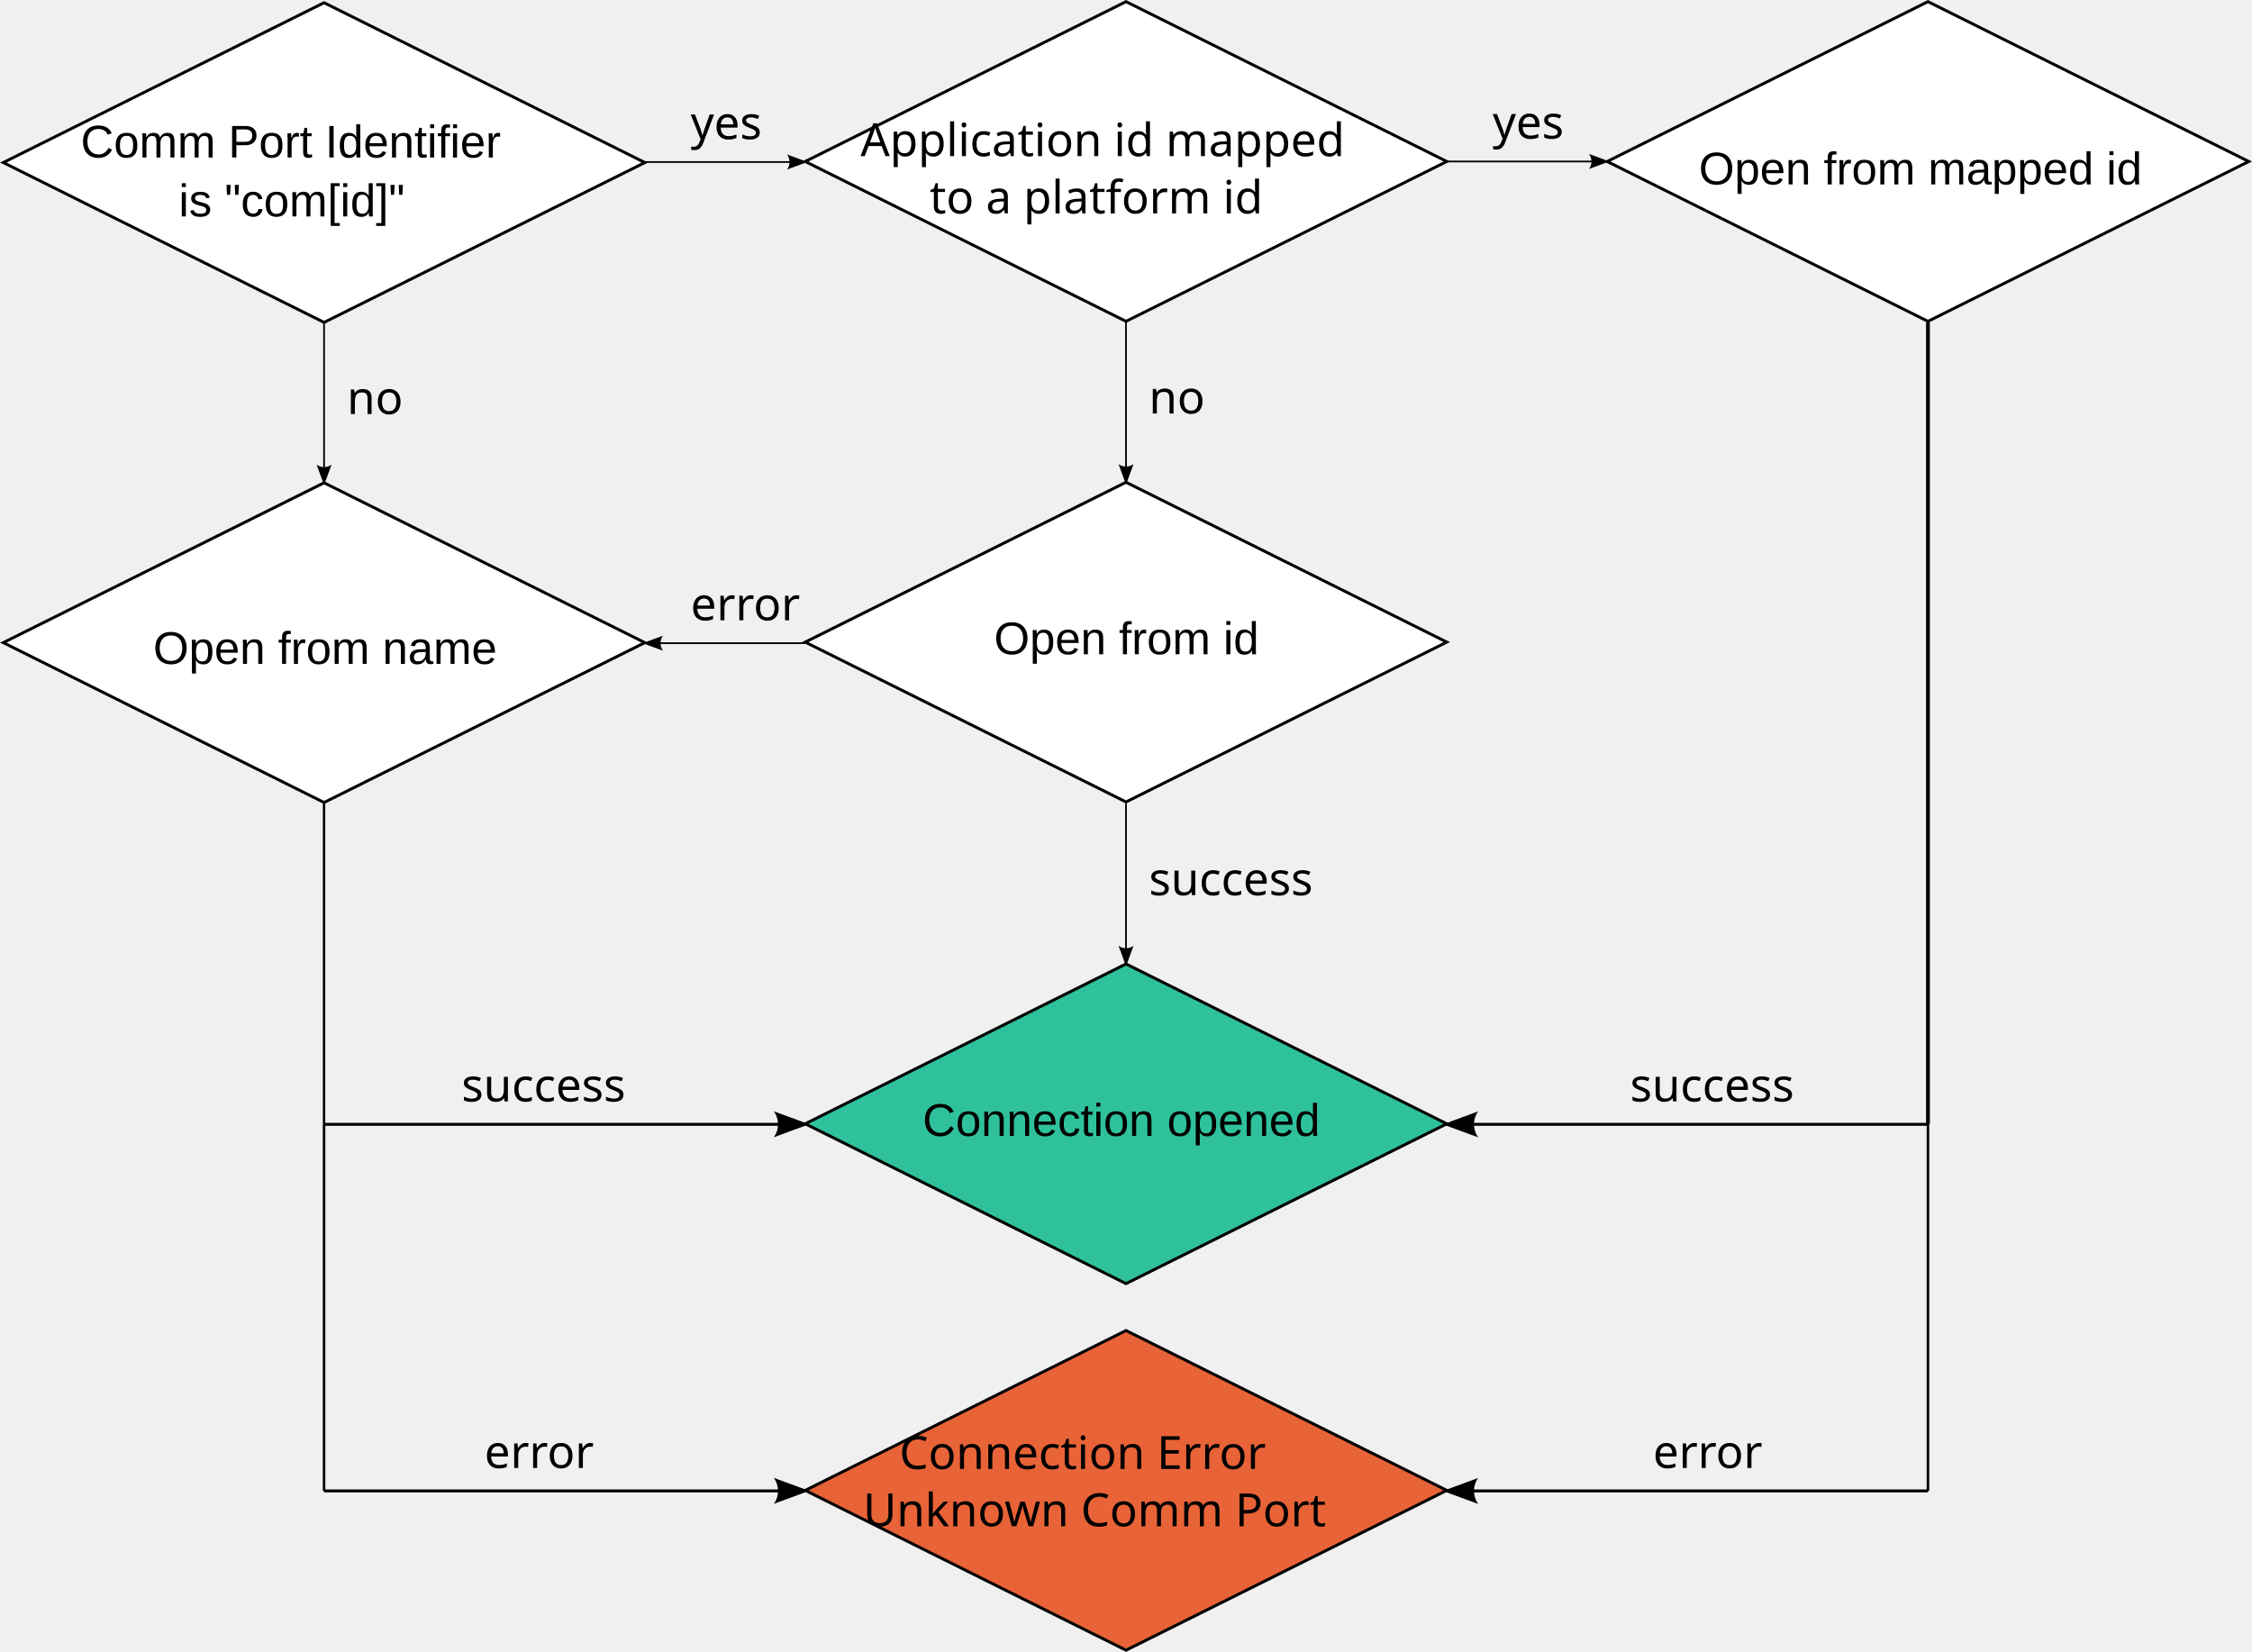
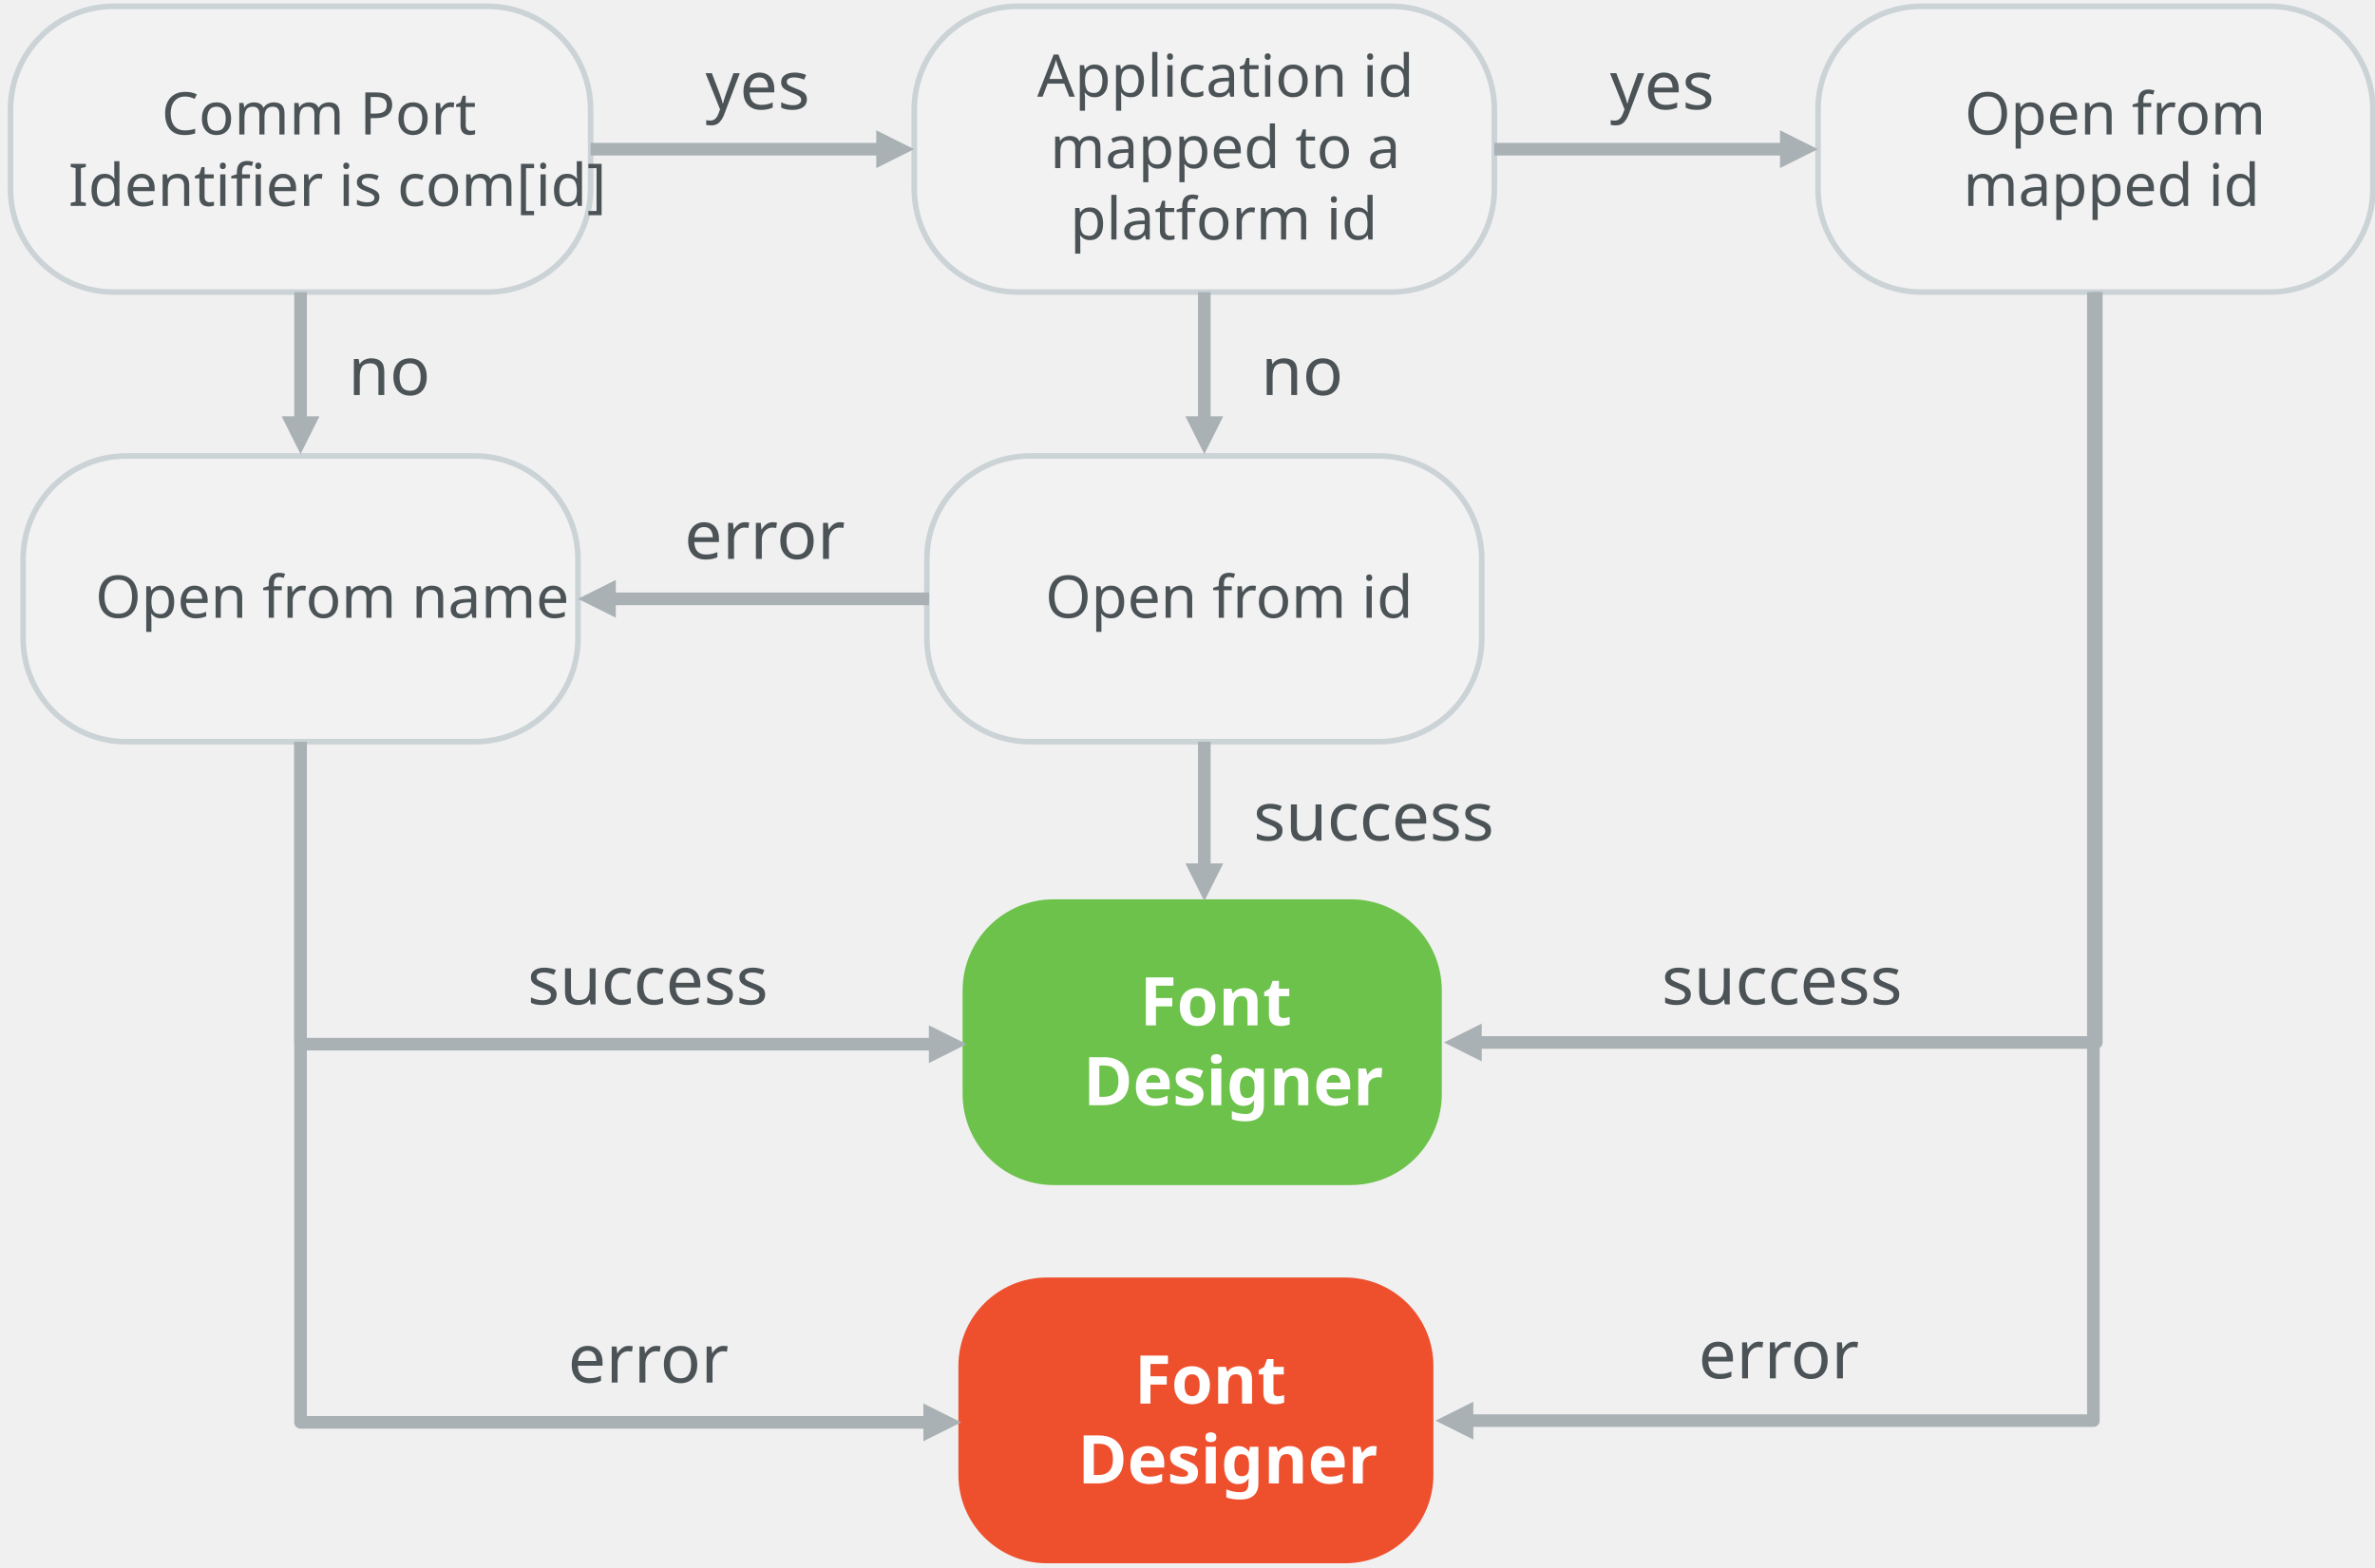
- <svg xmlns="http://www.w3.org/2000/svg" width="1965.707" height="1441.914" id="svg3400" version="1.1">
-   <defs id="defs3402">
-     <marker refX="0" refY="0" orient="auto" id="Arrow2Lend" style="overflow:visible">
-       <path d="M 8.719,4.034 -2.207,0.016 8.719,-4.002 c -1.745,2.372 -1.735,5.617 -6e-7,8.035 z" transform="matrix(-1.1,0,0,-1.1,-1.1,0)" id="path4751" style="fill-rule:evenodd;stroke-width:0.625;stroke-linejoin:round" />
-     </marker>
-     <marker refX="0" refY="0" orient="auto" id="marker3208" style="overflow:visible">
-       <path d="M 8.719,4.034 -2.207,0.016 8.719,-4.002 c -1.745,2.372 -1.735,5.617 -6e-7,8.035 z" transform="matrix(-1.1,0,0,-1.1,-1.1,0)" id="path3210" style="fill-rule:evenodd;stroke-width:0.625;stroke-linejoin:round" />
-     </marker>
-     <marker refX="0" refY="0" orient="auto" id="marker3212" style="overflow:visible">
-       <path d="M 8.719,4.034 -2.207,0.016 8.719,-4.002 c -1.745,2.372 -1.735,5.617 -6e-7,8.035 z" transform="matrix(-1.1,0,0,-1.1,-1.1,0)" id="path3214" style="fill-rule:evenodd;stroke-width:0.625;stroke-linejoin:round" />
-     </marker>
-     <marker refX="0" refY="0" orient="auto" id="marker3216" style="overflow:visible">
-       <path d="M 8.719,4.034 -2.207,0.016 8.719,-4.002 c -1.745,2.372 -1.735,5.617 -6e-7,8.035 z" transform="matrix(-1.1,0,0,-1.1,-1.1,0)" id="path3218" style="fill-rule:evenodd;stroke-width:0.625;stroke-linejoin:round" />
-     </marker>
-     <marker refX="0" refY="0" orient="auto" id="marker3220" style="overflow:visible">
-       <path d="M 8.719,4.034 -2.207,0.016 8.719,-4.002 c -1.745,2.372 -1.735,5.617 -6e-7,8.035 z" transform="matrix(-1.1,0,0,-1.1,-1.1,0)" id="path3222" style="fill-rule:evenodd;stroke-width:0.625;stroke-linejoin:round" />
-     </marker>
-     <marker refX="0" refY="0" orient="auto" id="marker3224" style="overflow:visible">
-       <path d="M 8.719,4.034 -2.207,0.016 8.719,-4.002 c -1.745,2.372 -1.735,5.617 -6e-7,8.035 z" transform="matrix(-1.1,0,0,-1.1,-1.1,0)" id="path3226" style="fill-rule:evenodd;stroke-width:0.625;stroke-linejoin:round" />
-     </marker>
-     <marker refX="0" refY="0" orient="auto" id="marker3228" style="overflow:visible">
-       <path d="M 8.719,4.034 -2.207,0.016 8.719,-4.002 c -1.745,2.372 -1.735,5.617 -6e-7,8.035 z" transform="matrix(-1.1,0,0,-1.1,-1.1,0)" id="path3230" style="fill-rule:evenodd;stroke-width:0.625;stroke-linejoin:round" />
-     </marker>
-     <marker refX="0" refY="0" orient="auto" id="marker3232" style="overflow:visible">
-       <path d="M 8.719,4.034 -2.207,0.016 8.719,-4.002 c -1.745,2.372 -1.735,5.617 -6e-7,8.035 z" transform="matrix(-1.1,0,0,-1.1,-1.1,0)" id="path3234" style="fill-rule:evenodd;stroke-width:0.625;stroke-linejoin:round" />
-     </marker>
-     <marker refX="0" refY="0" orient="auto" id="marker3236" style="overflow:visible">
-       <path d="M 8.719,4.034 -2.207,0.016 8.719,-4.002 c -1.745,2.372 -1.735,5.617 -6e-7,8.035 z" transform="matrix(-1.1,0,0,-1.1,-1.1,0)" id="path3238" style="fill-rule:evenodd;stroke-width:0.625;stroke-linejoin:round" />
-     </marker>
-     <marker refX="0" refY="0" orient="auto" id="marker3240" style="overflow:visible">
-       <path d="M 8.719,4.034 -2.207,0.016 8.719,-4.002 c -1.745,2.372 -1.735,5.617 -6e-7,8.035 z" transform="matrix(-1.1,0,0,-1.1,-1.1,0)" id="path3242" style="fill-rule:evenodd;stroke-width:0.625;stroke-linejoin:round" />
-     </marker>
+ <svg xmlns="http://www.w3.org/2000/svg" width="565" height="373" overflow="hidden">
+   <defs>
+     <clipPath id="clip0">
+       <path d="M362 84 927 84 927 457 362 457Z" fill-rule="evenodd" clip-rule="evenodd" />
+     </clipPath>
  </defs>
-   <g id="layer1" transform="translate(1997.142,922.886)">
-     <g transform="matrix(0.3897601,0,0,0.3524057,-1374.668,-838.5989)" id="layer1-1">
-       <text x="99" y="74.362" id="text3928" xml:space="preserve" style="font-size:40px;font-style:normal;font-weight:normal;line-height:125%;letter-spacing:0px;word-spacing:0px;fill:#000000;fill-opacity:1;stroke:none;font-family:Sans">
-         <tspan x="99" y="74.362" id="tspan3930" />
-       </text>
-       <g transform="matrix(2.228715,0,0,1.780073,1691.634,1023.646)" id="g4309">
-         <g transform="matrix(1.342421,0,0,0.6872866,-1292.563,-572.7076)" id="g4309-1">
-           <rect width="402.987" height="402.987" x="-193.421" y="-31.312" transform="matrix(0.5958353,-0.8031067,0.5958353,0.8031067,0,0)" id="rect2985" style="fill:#ffffff;fill-opacity:1;stroke:#000000;stroke-width:4.118;stroke-miterlimit:4;stroke-opacity:1;stroke-dasharray:none;stroke-dashoffset:0" />
-         </g>
-       </g>
-       <g transform="translate(664.9288,1483.217)" id="g3990-2-3" />
-     </g>
-     <text x="-1715.536" y="-785.408" id="text4104-9" xml:space="preserve" style="font-size:40px;font-style:normal;font-variant:normal;font-weight:normal;font-stretch:normal;line-height:125%;letter-spacing:0px;word-spacing:0px;writing-mode:lr-tb;text-anchor:middle;fill:#000000;fill-opacity:1;stroke:none;font-family:Arial;-inkscape-font-specification:Arial">
-       <tspan x="-1715.536" y="-785.408" id="tspan4106-2">Comm Port Identifier</tspan>
+   <g clip-path="url(#clip0)" transform="translate(-362 -84)">
+     <path d="M579.5 110.053C579.5 96.493 590.493 85.5 604.053 85.5L692.947 85.5C706.507 85.5 717.5 96.493 717.5 110.053L717.5 128.947C717.5 142.507 706.507 153.5 692.947 153.5L604.053 153.5C590.493 153.5 579.5 142.507 579.5 128.947Z" stroke="#CBD3D7" stroke-width="1.333" stroke-linejoin="round" stroke-miterlimit="10" fill="#F2F2F2" fill-rule="evenodd" />
+     <text fill="#4B5357" font-family="Source Sans Pro,Source Sans Pro_MSFontService,sans-serif" font-weight="300" font-size="14" transform="translate(608.75 107)">Application id <tspan x="3.08" y="17">mapped to a </tspan>
+       <tspan x="7.833" y="34">platform id</tspan>
    </text>
-     <text x="-1714.667" y="-733.979" xml:space="preserve" style="font-size:40px;font-style:normal;font-variant:normal;font-weight:normal;font-stretch:normal;line-height:125%;letter-spacing:0px;word-spacing:0px;writing-mode:lr-tb;text-anchor:middle;fill:#000000;fill-opacity:1;stroke:none;font-family:Arial;-inkscape-font-specification:Arial" id="text3106">
-       <tspan x="-1714.667" y="-733.979" id="tspan3108">is "com[id]"</tspan>
+     <path d="M591 319.674C591 307.704 600.704 298 612.674 298L683.326 298C695.296 298 705 307.704 705 319.674L705 344.326C705 356.296 695.296 366 683.326 366L612.674 366C600.704 366 591 356.296 591 344.326Z" fill="#6CC24A" fill-rule="evenodd" />
+     <text fill="#FFFFFF" font-family="Source Sans Pro,Source Sans Pro_MSFontService,sans-serif" font-weight="700" font-size="16" transform="translate(633.167 328)">Font <tspan x="-13.5" y="19">Designer</tspan>
    </text>
-     <path d="m -1714.286,-641.458 0,140" id="path4704" style="fill:none;stroke:#000000;stroke-width:1.481;stroke-linecap:butt;stroke-linejoin:miter;stroke-miterlimit:4;stroke-opacity:1;stroke-dasharray:none;marker-start:none;marker-end:url(#Arrow2Lend)" />
-     <path d="m -1434.286,-781.458 140,0" id="path4704-3" style="fill:none;stroke:#000000;stroke-width:1.481;stroke-linecap:butt;stroke-linejoin:miter;stroke-miterlimit:4;stroke-opacity:1;stroke-dasharray:none;marker-start:none;marker-end:url(#Arrow2Lend)" />
-     <path d="m -1014.286,-641.923 0,140" id="path4704-3-7" style="fill:none;stroke:#000000;stroke-width:1.481;stroke-linecap:butt;stroke-linejoin:miter;stroke-miterlimit:4;stroke-opacity:1;stroke-dasharray:none;marker-start:none;marker-end:url(#Arrow2Lend)" />
-     <path d="m -734.286,-781.923 140,0" id="path4704-3-9" style="fill:none;stroke:#000000;stroke-width:1.481;stroke-linecap:butt;stroke-linejoin:miter;stroke-miterlimit:4;stroke-opacity:1;stroke-dasharray:none;marker-start:none;marker-end:url(#Arrow2Lend)" />
-     <text x="-1394.286" y="-801.458" id="text3284" xml:space="preserve" style="font-size:40px;font-style:normal;font-weight:normal;line-height:125%;letter-spacing:0px;word-spacing:0px;fill:#000000;fill-opacity:1;stroke:none;font-family:Sans">
-       <tspan x="-1394.286" y="-801.458" id="tspan3286">yes</tspan>
+     <path d="M590 409.034C590 397.417 599.417 388 611.034 388L681.966 388C693.583 388 703 397.417 703 409.034L703 434.966C703 446.583 693.583 456 681.966 456L611.034 456C599.417 456 590 446.583 590 434.966Z" fill="#EE502E" fill-rule="evenodd" />
+     <text fill="#FFFFFF" font-family="Source Sans Pro,Source Sans Pro_MSFontService,sans-serif" font-weight="700" font-size="16" transform="translate(631.859 418)">Font <tspan x="-13.5" y="19">Designer</tspan>
    </text>
-     <text x="-694.286" y="-801.923" id="text3284-2" xml:space="preserve" style="font-size:40px;font-style:normal;font-weight:normal;line-height:125%;letter-spacing:0px;word-spacing:0px;fill:#000000;fill-opacity:1;stroke:none;font-family:Sans">
-       <tspan x="-694.286" y="-801.923" id="tspan3286-7">yes</tspan>
+     <path d="M364.5 110.053C364.5 96.493 375.493 85.5 389.053 85.5L477.947 85.5C491.507 85.5 502.5 96.493 502.5 110.053L502.5 128.947C502.5 142.507 491.507 153.5 477.947 153.5L389.053 153.5C375.493 153.5 364.5 142.507 364.5 128.947Z" stroke="#CBD3D7" stroke-width="1.333" stroke-linejoin="round" stroke-miterlimit="10" fill="#F2F2F2" fill-rule="evenodd" />
+     <text fill="#4B5357" font-family="Source Sans Pro,Source Sans Pro_MSFontService,sans-serif" font-weight="300" font-size="14" transform="translate(400.417 116)">Comm Port <tspan x="-22.167" y="17">Identifier is com[id]</tspan>
    </text>
-     <text x="-1694.286" y="-561.458" id="text3284-9" xml:space="preserve" style="font-size:40px;font-style:normal;font-weight:normal;line-height:125%;letter-spacing:0px;word-spacing:0px;fill:#000000;fill-opacity:1;stroke:none;font-family:Sans">
-       <tspan x="-1694.286" y="-561.458" id="tspan3286-5">no</tspan>
+     <path d="M367.5 217.053C367.5 203.493 378.493 192.5 392.053 192.5L474.947 192.5C488.507 192.5 499.5 203.493 499.5 217.053L499.5 235.947C499.5 249.507 488.507 260.5 474.947 260.5L392.053 260.5C378.493 260.5 367.5 249.507 367.5 235.947Z" stroke="#CBD3D7" stroke-width="1.333" stroke-linejoin="round" stroke-miterlimit="10" fill="#F2F2F2" fill-rule="evenodd" />
+     <text fill="#4B5357" font-family="Source Sans Pro,Source Sans Pro_MSFontService,sans-serif" font-weight="300" font-size="14" transform="translate(384.667 231)">Open from name</text>
+     <path d="M794.5 110.053C794.5 96.493 805.493 85.5 819.053 85.5L901.947 85.5C915.507 85.5 926.5 96.493 926.5 110.053L926.5 128.947C926.5 142.507 915.507 153.5 901.947 153.5L819.053 153.5C805.493 153.5 794.5 142.507 794.5 128.947Z" stroke="#CBD3D7" stroke-width="1.333" stroke-linejoin="round" stroke-miterlimit="10" fill="#F2F2F2" fill-rule="evenodd" />
+     <text fill="#4B5357" font-family="Source Sans Pro,Source Sans Pro_MSFontService,sans-serif" font-weight="300" font-size="14" transform="translate(829.391 116)">Open from <tspan x="-0.333" y="17">mapped id</tspan>
    </text>
-     <text x="-994.286" y="-561.924" id="text3284-9-4" xml:space="preserve" style="font-size:40px;font-style:normal;font-weight:normal;line-height:125%;letter-spacing:0px;word-spacing:0px;fill:#000000;fill-opacity:1;stroke:none;font-family:Sans">
-       <tspan x="-994.286" y="-561.924" id="tspan3286-5-3">no</tspan>
-     </text>
-     <g transform="matrix(0.3897601,0,0,0.3524057,-1374.668,-419.5289)" id="layer1-9">
-       <text x="99" y="74.362" id="text3928-0" xml:space="preserve" style="font-size:40px;font-style:normal;font-weight:normal;line-height:125%;letter-spacing:0px;word-spacing:0px;fill:#000000;fill-opacity:1;stroke:none;font-family:Sans">
-         <tspan x="99" y="74.362" id="tspan3930-0" />
-       </text>
-       <g transform="matrix(2.228715,0,0,1.780073,1691.634,1023.646)" id="g4309-6">
-         <g transform="matrix(1.342421,0,0,0.6872866,-1292.563,-572.7076)" id="g4309-1-3">
-           <rect width="402.987" height="402.987" x="-193.421" y="-31.312" transform="matrix(0.5958353,-0.8031067,0.5958353,0.8031067,0,0)" id="rect2985-4" style="fill:#ffffff;fill-opacity:1;stroke:#000000;stroke-width:4.118;stroke-miterlimit:4;stroke-opacity:1;stroke-dasharray:none;stroke-dashoffset:0" />
-         </g>
-       </g>
-       <g transform="translate(664.9288,1483.217)" id="g3990-2-3-4" />
-     </g>
-     <text x="-1863.436" y="-343.328" id="text4104" xml:space="preserve" style="font-size:40px;font-style:normal;font-variant:normal;font-weight:normal;font-stretch:normal;text-align:start;line-height:125%;letter-spacing:0px;word-spacing:0px;writing-mode:lr-tb;text-anchor:start;fill:#000000;fill-opacity:1;stroke:none;font-family:Arial;-inkscape-font-specification:Arial">
-       <tspan x="-1863.436" y="-343.328" id="tspan4106">Open from name</tspan>
-     </text>
-     <g transform="matrix(0.3897601,0,0,0.3524057,-674.6676,-839.5289)" id="layer1-18">
-       <text x="99" y="74.362" id="text3928-49" xml:space="preserve" style="font-size:40px;font-style:normal;font-weight:normal;line-height:125%;letter-spacing:0px;word-spacing:0px;fill:#000000;fill-opacity:1;stroke:none;font-family:Sans">
-         <tspan x="99" y="74.362" id="tspan3930-6" />
-       </text>
-       <g transform="matrix(2.228715,0,0,1.780073,1691.634,1023.646)" id="g4309-37">
-         <g transform="matrix(1.342421,0,0,0.6872866,-1292.563,-572.7076)" id="g4309-1-35">
-           <rect width="402.987" height="402.987" x="-193.421" y="-31.312" transform="matrix(0.5958353,-0.8031067,0.5958353,0.8031067,0,0)" id="rect2985-9" style="fill:#ffffff;fill-opacity:1;stroke:#000000;stroke-width:4.118;stroke-miterlimit:4;stroke-opacity:1;stroke-dasharray:none;stroke-dashoffset:0" />
-         </g>
-       </g>
-       <g transform="translate(664.9288,1483.217)" id="g3990-2-3-8" />
-     </g>
-     <g transform="matrix(0.3897601,0,0,0.3524057,-674.6676,0.4711356)" id="layer1-9-5" style="fill:#2fc19c">
-       <text x="99" y="74.362" id="text3928-0-4" xml:space="preserve" style="font-size:40px;font-style:normal;font-weight:normal;line-height:125%;letter-spacing:0px;word-spacing:0px;fill:#2fc19c;fill-opacity:1;stroke:none;font-family:Sans">
-         <tspan x="99" y="74.362" id="tspan3930-0-2" style="fill:#2fc19c" />
-       </text>
-       <g transform="matrix(2.228715,0,0,1.780073,1691.634,1023.646)" id="g4309-6-0" style="fill:#2fc19c">
-         <g transform="matrix(1.342421,0,0,0.6872866,-1292.563,-572.7076)" id="g4309-1-3-2" style="fill:#2fc19c">
-           <rect width="402.987" height="402.987" x="-193.421" y="-31.312" transform="matrix(0.5958353,-0.8031067,0.5958353,0.8031067,0,0)" id="rect2985-4-6" style="fill:#2fc19c;fill-opacity:1;stroke:#000000;stroke-width:4.118;stroke-miterlimit:4;stroke-opacity:1;stroke-dasharray:none;stroke-dashoffset:0" />
-         </g>
-       </g>
-       <g transform="translate(664.9288,1483.217)" id="g3990-2-3-4-0" style="fill:#2fc19c" />
-     </g>
-     <text x="-1191.835" y="68.672" id="text4104-5" xml:space="preserve" style="font-size:40px;font-style:normal;font-variant:normal;font-weight:normal;font-stretch:normal;text-align:start;line-height:125%;letter-spacing:0px;word-spacing:0px;writing-mode:lr-tb;text-anchor:start;fill:#000000;fill-opacity:1;stroke:none;font-family:Arial;-inkscape-font-specification:Arial">
-       <tspan x="-1191.835" y="68.672" id="tspan4106-4">Connection opened</tspan>
-     </text>
-     <g transform="matrix(0.3897601,0,0,0.3524057,-674.6676,320.4711)" id="layer1-9-5-1" style="fill:#e86337">
-       <text x="99" y="74.362" id="text3928-0-4-2" xml:space="preserve" style="font-size:40px;font-style:normal;font-weight:normal;line-height:125%;letter-spacing:0px;word-spacing:0px;fill:#e86337;fill-opacity:1;stroke:none;font-family:Sans">
-         <tspan x="99" y="74.362" id="tspan3930-0-2-0" style="fill:#e86337" />
-       </text>
-       <g transform="matrix(2.228715,0,0,1.780073,1691.634,1023.646)" id="g4309-6-0-0" style="fill:#e86337">
-         <g transform="matrix(1.342421,0,0,0.6872866,-1292.563,-572.7076)" id="g4309-1-3-2-7" style="fill:#e86337">
-           <rect width="402.987" height="402.987" x="-193.421" y="-31.312" transform="matrix(0.5958353,-0.8031067,0.5958353,0.8031067,0,0)" id="rect2985-4-6-1" style="fill:#e86337;fill-opacity:1;stroke:#000000;stroke-width:4.118;stroke-miterlimit:4;stroke-opacity:1;stroke-dasharray:none;stroke-dashoffset:0" />
-         </g>
-       </g>
-       <g transform="translate(664.9288,1483.217)" id="g3990-2-3-4-0-7" style="fill:#e86337" />
-     </g>
-     <text x="-1015.721" y="359.393" id="text3718" xml:space="preserve" style="font-size:40px;font-style:normal;font-weight:normal;line-height:125%;letter-spacing:0px;word-spacing:0px;text-anchor:middle;fill:#000000;fill-opacity:1;stroke:none;font-family:Sans">
-       <tspan x="-1015.721" y="359.393" id="tspan3720">Connection Error</tspan>
-       <tspan x="-1015.721" y="409.393" id="tspan3856">Unknown Comm Port</tspan>
-     </text>
-     <text x="-1014.227" y="-786.582" id="text3056" xml:space="preserve" style="font-size:40px;font-style:normal;font-weight:normal;line-height:125%;letter-spacing:0px;word-spacing:0px;text-anchor:middle;fill:#000000;fill-opacity:1;stroke:none;font-family:Sans">
-       <tspan x="-1008.68" y="-786.582" id="tspan3722">Application id mapped</tspan>
-     </text>
-     <text x="-1014.227" y="-786.582" xml:space="preserve" style="font-size:40px;font-style:normal;font-weight:normal;line-height:125%;letter-spacing:0px;word-spacing:0px;text-anchor:middle;fill:#000000;fill-opacity:1;stroke:none;font-family:Sans" id="text3103">
-       <tspan x="-1008.68" y="-786.582" id="tspan3105"> </tspan>
-       <tspan x="-1014.227" y="-736.582" id="tspan3726">to a platform id</tspan>
-     </text>
-     <g transform="matrix(0.3897601,0,0,0.3524057,25.33243,-839.5289)" id="layer1-18-9">
-       <text x="99" y="74.362" id="text3928-49-9" xml:space="preserve" style="font-size:40px;font-style:normal;font-weight:normal;line-height:125%;letter-spacing:0px;word-spacing:0px;fill:#000000;fill-opacity:1;stroke:none;font-family:Sans">
-         <tspan x="99" y="74.362" id="tspan3930-6-8" />
-       </text>
-       <g transform="matrix(2.228715,0,0,1.780073,1691.634,1023.646)" id="g4309-37-1">
-         <g transform="matrix(1.342421,0,0,0.6872866,-1292.563,-572.7076)" id="g4309-1-35-0">
-           <rect width="402.987" height="402.987" x="-193.421" y="-31.312" transform="matrix(0.5958353,-0.8031067,0.5958353,0.8031067,0,0)" id="rect2985-9-3" style="fill:#ffffff;fill-opacity:1;stroke:#000000;stroke-width:4.118;stroke-miterlimit:4;stroke-opacity:1;stroke-dasharray:none;stroke-dashoffset:0" />
-         </g>
-       </g>
-       <g transform="translate(664.9288,1483.217)" id="g3990-2-3-8-8" />
-     </g>
-     <text x="-514.286" y="-761.924" id="text4104-6-4" xml:space="preserve" style="font-size:40px;font-style:normal;font-variant:normal;font-weight:normal;font-stretch:normal;text-align:start;line-height:125%;letter-spacing:0px;word-spacing:0px;writing-mode:lr-tb;text-anchor:start;fill:#000000;fill-opacity:1;stroke:none;font-family:Arial;-inkscape-font-specification:Arial">
-       <tspan x="-514.286" y="-761.924" id="tspan4106-0-8">Open from mapped id</tspan>
-     </text>
-     <g transform="matrix(0.3897601,0,0,0.3524057,-674.6676,-419.9939)" id="layer1-9-0">
-       <text x="99" y="74.362" id="text3928-0-9" xml:space="preserve" style="font-size:40px;font-style:normal;font-weight:normal;line-height:125%;letter-spacing:0px;word-spacing:0px;fill:#000000;fill-opacity:1;stroke:none;font-family:Sans">
-         <tspan x="99" y="74.362" id="tspan3930-0-4" />
-       </text>
-       <g transform="matrix(2.228715,0,0,1.780073,1691.634,1023.646)" id="g4309-6-7">
-         <g transform="matrix(1.342421,0,0,0.6872866,-1292.563,-572.7076)" id="g4309-1-3-20">
-           <rect width="402.987" height="402.987" x="-193.421" y="-31.312" transform="matrix(0.5958353,-0.8031067,0.5958353,0.8031067,0,0)" id="rect2985-4-1" style="fill:#ffffff;fill-opacity:1;stroke:#000000;stroke-width:4.118;stroke-miterlimit:4;stroke-opacity:1;stroke-dasharray:none;stroke-dashoffset:0" />
-         </g>
-       </g>
-       <g transform="translate(664.9288,1483.217)" id="g3990-2-3-4-6" />
-     </g>
-     <text x="-1129.461" y="-351.793" id="text4104-6" xml:space="preserve" style="font-size:40px;font-style:normal;font-variant:normal;font-weight:normal;font-stretch:normal;text-align:start;line-height:125%;letter-spacing:0px;word-spacing:0px;writing-mode:lr-tb;text-anchor:start;fill:#000000;fill-opacity:1;stroke:none;font-family:Arial;-inkscape-font-specification:Arial">
-       <tspan x="-1129.461" y="-351.793" id="tspan4106-0">Open from id</tspan>
-     </text>
-     <path d="m -1714.286,-221.458 0,280" id="path4704-8" style="fill:none;stroke:#000000;stroke-width:2.095;stroke-linecap:butt;stroke-linejoin:miter;stroke-miterlimit:4;stroke-opacity:1;stroke-dasharray:none;marker-start:none;marker-end:none" />
-     <text x="-1394.286" y="-381.459" id="text3284-9-8-8" xml:space="preserve" style="font-size:40px;font-style:normal;font-weight:normal;line-height:125%;letter-spacing:0px;word-spacing:0px;fill:#000000;fill-opacity:1;stroke:none;font-family:Sans">
-       <tspan x="-1394.286" y="-381.459" id="tspan3286-5-0-7">error</tspan>
-     </text>
-     <path d="m -1014.286,-221.458 0,140" id="path4704-3-7-3" style="fill:none;stroke:#000000;stroke-width:1.481;stroke-linecap:butt;stroke-linejoin:miter;stroke-miterlimit:4;stroke-opacity:1;stroke-dasharray:none;marker-start:none;marker-end:url(#Arrow2Lend)" />
-     <path d="m -314.286,-641.459 0,700" id="path4704-8-7" style="fill:none;stroke:#000000;stroke-width:3.313;stroke-linecap:butt;stroke-linejoin:miter;stroke-miterlimit:4;stroke-opacity:1;stroke-dasharray:none;marker-start:none;marker-end:none" />
-     <text x="-574.286" y="38.541" id="text3284-9-8-3" xml:space="preserve" style="font-size:40px;font-style:normal;font-weight:normal;line-height:125%;letter-spacing:0px;word-spacing:0px;fill:#000000;fill-opacity:1;stroke:none;font-family:Sans">
-       <tspan x="-574.286" y="38.541" id="tspan3286-5-0-4">success</tspan>
-     </text>
-     <path d="m -1294.286,-361.459 -140,0" id="path4704-3-7-3-1" style="fill:none;stroke:#000000;stroke-width:1.481;stroke-linecap:butt;stroke-linejoin:miter;stroke-miterlimit:4;stroke-opacity:1;stroke-dasharray:none;marker-start:none;marker-end:url(#Arrow2Lend)" />
-     <path d="m -1714.286,58.541 420,0" id="path4704-8-6" style="fill:none;stroke:#000000;stroke-width:2.566;stroke-linecap:butt;stroke-linejoin:miter;stroke-miterlimit:4;stroke-opacity:1;stroke-dasharray:none;marker-start:none;marker-end:url(#Arrow2Lend)" />
-     <text x="-1594.286" y="38.541" id="text3284-9-8-83" xml:space="preserve" style="font-size:40px;font-style:normal;font-weight:normal;line-height:125%;letter-spacing:0px;word-spacing:0px;fill:#000000;fill-opacity:1;stroke:none;font-family:Sans">
-       <tspan x="-1594.286" y="38.541" id="tspan3286-5-0-48">success</tspan>
-     </text>
-     <path d="m -314.286,58.541 -420,0" id="path4704-8-6-5" style="fill:none;stroke:#000000;stroke-width:2.566;stroke-linecap:butt;stroke-linejoin:miter;stroke-miterlimit:4;stroke-opacity:1;stroke-dasharray:none;marker-start:none;marker-end:url(#Arrow2Lend)" />
-     <text x="-994.286" y="-141.459" id="text3284-9-8-3-5" xml:space="preserve" style="font-size:40px;font-style:normal;font-weight:normal;line-height:125%;letter-spacing:0px;word-spacing:0px;fill:#000000;fill-opacity:1;stroke:none;font-family:Sans">
-       <tspan x="-994.286" y="-141.459" id="tspan3286-5-0-4-3">success</tspan>
-     </text>
-     <path d="m -1714.286,58.542 0,320" id="path4704-8-3" style="fill:none;stroke:#000000;stroke-width:2.24;stroke-linecap:butt;stroke-linejoin:miter;stroke-miterlimit:4;stroke-opacity:1;stroke-dasharray:none;marker-start:none;marker-end:none" />
-     <path d="m -1714.286,378.541 420,0" id="path4704-8-6-4" style="fill:none;stroke:#000000;stroke-width:2.566;stroke-linecap:butt;stroke-linejoin:miter;stroke-miterlimit:4;stroke-opacity:1;stroke-dasharray:none;marker-start:none;marker-end:url(#Arrow2Lend)" />
-     <text x="-1574.286" y="358.541" id="text3284-9-8-8-3" xml:space="preserve" style="font-size:40px;font-style:normal;font-weight:normal;line-height:125%;letter-spacing:0px;word-spacing:0px;fill:#000000;fill-opacity:1;stroke:none;font-family:Sans">
-       <tspan x="-1574.286" y="358.541" id="tspan3286-5-0-7-8">error</tspan>
-     </text>
-     <path d="m -314.286,58.541 0,320" id="path4704-8-0" style="fill:none;stroke:#000000;stroke-width:2.24;stroke-linecap:butt;stroke-linejoin:miter;stroke-miterlimit:4;stroke-opacity:1;stroke-dasharray:none;marker-start:none;marker-end:none" />
-     <path d="m -314.286,378.541 -420,0" id="path4704-8-6-5-8" style="fill:none;stroke:#000000;stroke-width:2.566;stroke-linecap:butt;stroke-linejoin:miter;stroke-miterlimit:4;stroke-opacity:1;stroke-dasharray:none;marker-start:none;marker-end:url(#Arrow2Lend)" />
-     <text x="-554.286" y="358.541" id="text3284-9-8-8-3-1" xml:space="preserve" style="font-size:40px;font-style:normal;font-weight:normal;line-height:125%;letter-spacing:0px;word-spacing:0px;fill:#000000;fill-opacity:1;stroke:none;font-family:Sans">
-       <tspan x="-554.286" y="358.541" id="tspan3286-5-0-7-8-9">error</tspan>
+     <path d="M582.5 217.053C582.5 203.493 593.493 192.5 607.053 192.5L689.947 192.5C703.507 192.5 714.5 203.493 714.5 217.053L714.5 235.947C714.5 249.507 703.507 260.5 689.947 260.5L607.053 260.5C593.493 260.5 582.5 249.507 582.5 235.947Z" stroke="#CBD3D7" stroke-width="1.333" stroke-linejoin="round" stroke-miterlimit="10" fill="#F2F2F2" fill-rule="evenodd" />
+     <text fill="#4B5357" font-family="Source Sans Pro,Source Sans Pro_MSFontService,sans-serif" font-weight="300" font-size="14" transform="translate(610.667 231)">Open from id</text>
+     <path d="M502.5 118 571.96 118 571.96 121 502.5 121ZM570.46 115 579.46 119.5 570.46 124Z" fill="#A9B1B5" />
+     <path d="M717.5 118 786.96 118 786.96 121 717.5 121ZM785.46 115 794.46 119.5 785.46 124Z" fill="#A9B1B5" />
+     <path d="M1.5-4.08331e-06 1.5 31.067-1.5 31.067-1.5 4.08331e-06ZM4.5 29.567 0 38.567-4.5 29.567Z" fill="#A9B1B5" transform="matrix(-1 -8.74228e-08 -8.74228e-08 1 433.5 153.5)" />
+     <path d="M1.5-4.08331e-06 1.5 31.067-1.5 31.067-1.5 4.08331e-06ZM4.5 29.567 0 38.567-4.5 29.567Z" fill="#A9B1B5" transform="matrix(-1 -8.74228e-08 -8.74228e-08 1 648.5 153.5)" />
+     <path d="M650 260.5 650 290.957 647 290.957 647 260.5ZM653 289.457 648.5 298.457 644 289.457Z" fill="#A9B1B5" />
+     <path d="M1.88575e-06-1.5 76.011-1.5 76.011 1.5-1.88575e-06 1.5ZM74.511-4.5 83.511 0 74.511 4.5Z" fill="#A9B1B5" transform="matrix(-1 -8.74228e-08 -8.74228e-08 1 583.011 226.5)" />
+     <path d="M0-1.5 71.973-1.5C72.802-1.5 73.473-0.828 73.473 0L73.473 150.974 70.473 150.974 70.473 0 71.973 1.5 0 1.5ZM76.473 149.474 71.973 158.474 67.473 149.474Z" fill="#A9B1B5" transform="matrix(-4.37114e-08 1 1 4.37114e-08 433.5 260.5)" />
+     <path d="M0-1.5 161.965-1.5C162.794-1.5 163.465-0.828 163.465 0L163.465 149.667 160.465 149.667 160.465 0 161.965 1.5 0 1.5ZM166.465 148.167 161.965 157.167 157.465 148.167Z" fill="#A9B1B5" transform="matrix(-4.37114e-08 1 1 4.37114e-08 433.5 260.5)" />
+     <path d="M861.506 153.5 861.506 422.064C861.506 422.892 860.834 423.564 860.006 423.564L711 423.564 711 420.564 860.006 420.564 858.506 422.064 858.506 153.5ZM712.5 426.564 703.5 422.064 712.5 417.564Z" fill="#A9B1B5" />
+     <path d="M862.199 153.5 862.199 332.071C862.199 332.9 861.527 333.571 860.699 333.571L713 333.571 713 330.571 860.699 330.571 859.199 332.071 859.199 153.5ZM714.5 336.571 705.5 332.071 714.5 327.571Z" fill="#A9B1B5" />
+     <text fill="#4B5357" font-family="Source Sans Pro,Source Sans Pro_MSFontService,sans-serif" font-weight="300" font-size="16" transform="translate(529.833 110)">yes<tspan x="215.167" y="0">yes</tspan>
+       <tspan x="-5" y="107">error</tspan>
+       <tspan x="-32.696" y="303">error</tspan>
+       <tspan x="236.222" y="302">error</tspan>
+       <tspan x="227.459" y="213">success</tspan>
+       <tspan x="-42.347" y="213">success</tspan>
+       <tspan x="132.147" y="68">no</tspan>
+       <tspan x="-85.01" y="68">no</tspan>
+       <tspan x="130.339" y="174">success</tspan>
    </text>
  </g>
</svg>
